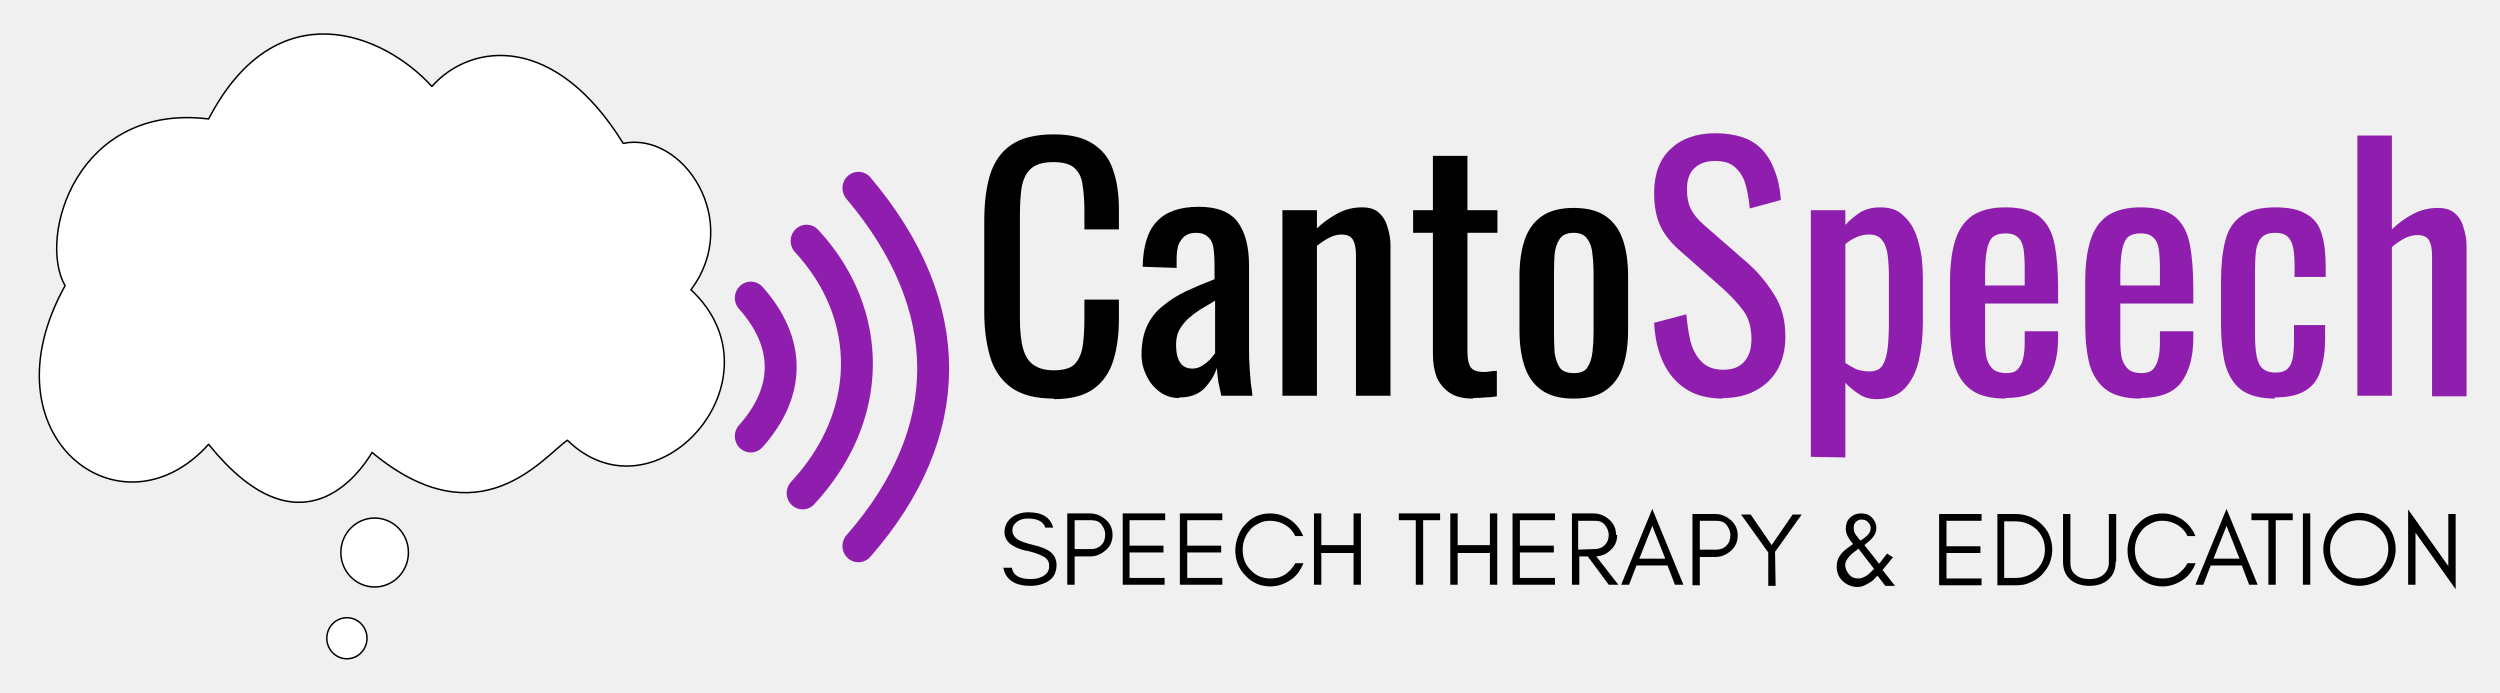
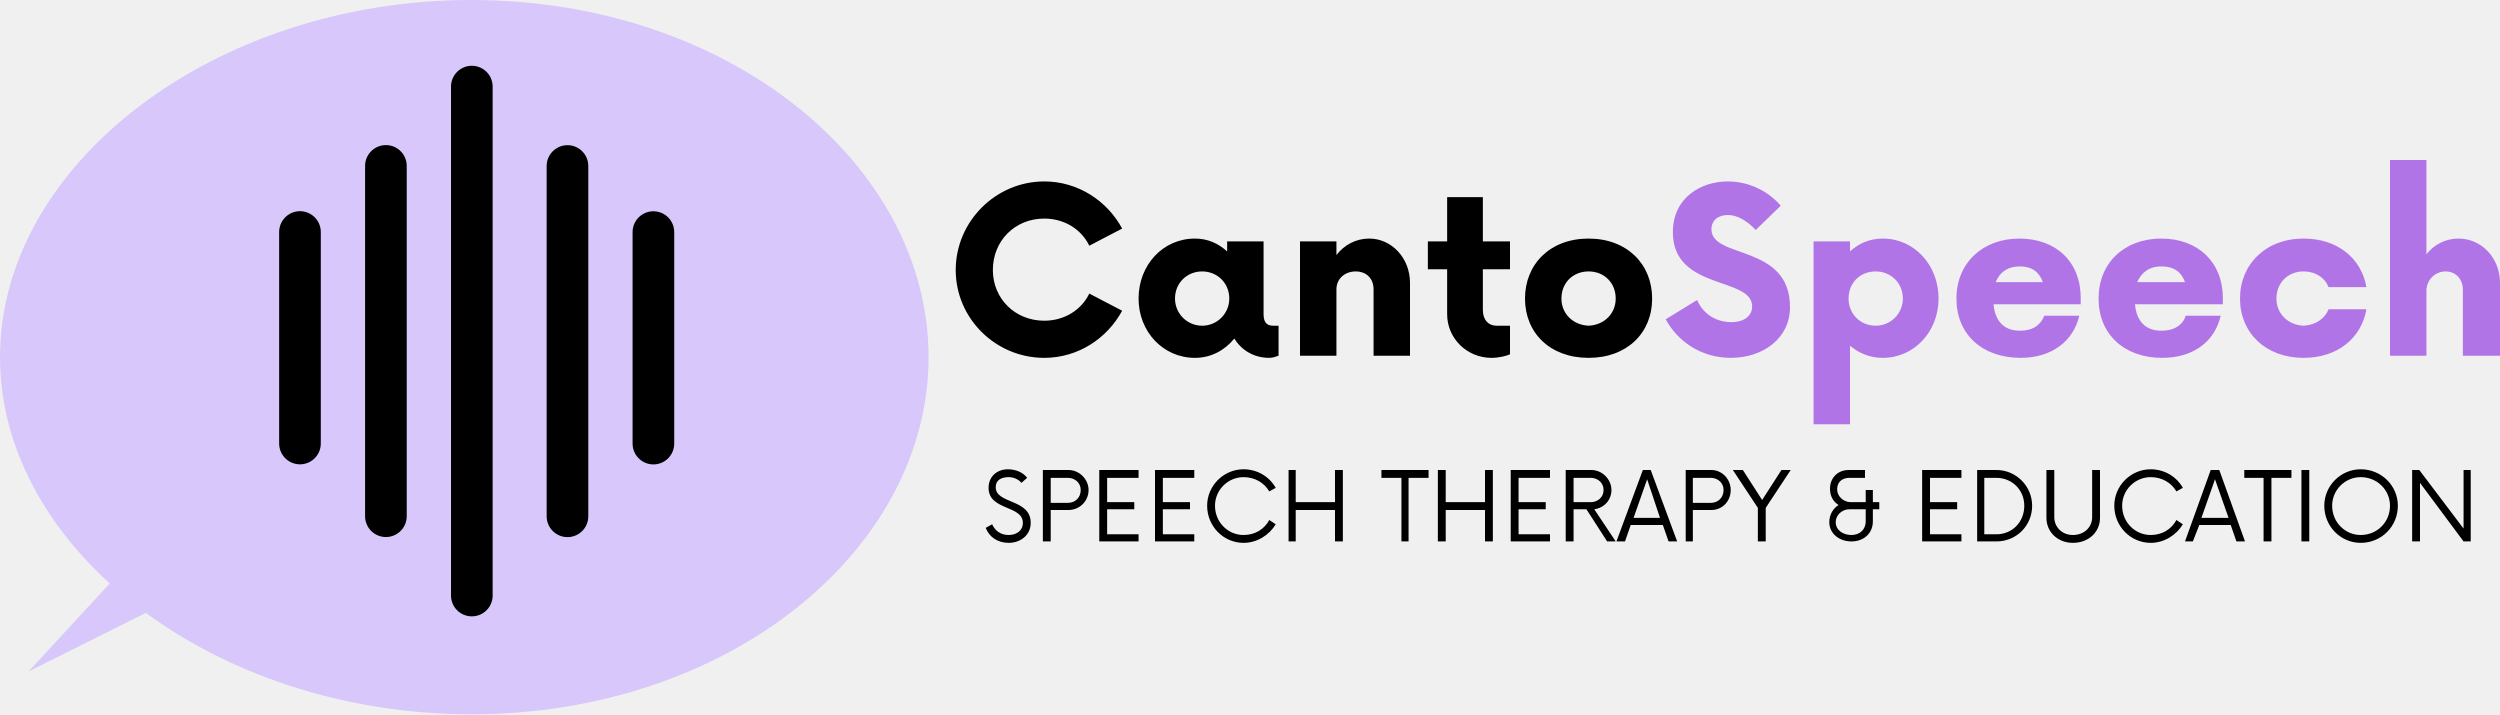
- <svg xmlns="http://www.w3.org/2000/svg" width="830" height="230" viewBox="0 0 830 230" version="1.1" id="svg1" xml:space="preserve">
+ <svg xmlns="http://www.w3.org/2000/svg" version="1.1" id="svg1" width="350" height="100" viewBox="0 0 350 100">
  <defs id="defs1" />
-   <g id="layer1" transform="matrix(1.878325,0,0,1.878325,-113.7401,-186.0484)">
-     <path style="font-size:18.456px;font-family:'Glacial Indifference';-inkscape-font-specification:'Glacial Indifference, Normal';stroke:#8f1eae;stroke-width:0" d="m 242.1,196.4 c 1.6,0.4 2.7,0.8 3.3,1.3 0.4,0.3 0.6,0.8 0.6,1.3 0,0.5 -0.1,0.9 -0.3,1.2 -0.6,0.8 -1.6,1.2 -3,1.2 -2,0 -3.1,-0.7 -3.3,-2 h -1.5 c 0.4,2.1 2,3.2 4.8,3.2 1.2,0 2.3,-0.3 3.1,-0.8 1,-0.6 1.5,-1.6 1.5,-2.9 0,-1 -0.4,-1.8 -1.2,-2.4 -0.6,-0.4 -1.5,-0.8 -2.8,-1.1 -1.3,-0.3 -2.1,-0.6 -2.5,-0.8 -0.8,-0.4 -1.3,-1 -1.3,-1.8 0,-0.4 0.1,-0.8 0.3,-1 0.5,-0.7 1.3,-1.1 2.5,-1.1 1.7,0 2.7,0.6 3,1.6 h 1.4 c -0.5,-1.8 -1.9,-2.7 -4.4,-2.7 -1.1,0 -2.1,0.3 -2.9,0.9 -0.8,0.6 -1.3,1.5 -1.3,2.6 0,1.6 1.3,2.7 3.8,3.3 z m 8.4,-0.3 V 191 h 2.9 c 0.8,0 1.4,0.2 1.8,0.7 0.4,0.5 0.7,1.1 0.7,1.8 0,0.8 -0.2,1.4 -0.7,1.9 -0.5,0.5 -1.1,0.7 -1.8,0.7 z m 6.7,-2.5 c 0,-1.1 -0.4,-2 -1.2,-2.7 -0.8,-0.7 -1.7,-1.1 -2.8,-1.1 h -4 v 12.6 h 1.3 v -5 h 2.7 c 1.1,0 2,-0.4 2.8,-1.1 0.8,-0.7 1.2,-1.6 1.2,-2.7 z m 9.2,8.8 v -1.2 h -6.2 v -4.5 h 6 v -1.2 h -6 V 191 h 6.3 v -1.2 H 259 v 12.6 z m 10.2,0 v -1.2 h -6.2 v -4.5 h 6 v -1.2 h -6 V 191 h 6.2 v -1.2 h -7.5 v 12.6 z m 14.3,-3.8 h -1.4 c -0.4,0.8 -1.1,1.5 -1.8,2 -0.8,0.5 -1.6,0.7 -2.6,0.7 -1.4,0 -2.6,-0.5 -3.5,-1.5 -1,-1 -1.4,-2.2 -1.4,-3.6 0,-1.4 0.5,-2.6 1.4,-3.6 0.4,-0.5 1,-0.8 1.6,-1.1 0.6,-0.3 1.2,-0.4 1.8,-0.4 0.6,0 1.1,0.1 1.5,0.2 1.3,0.4 2.4,1.2 3,2.5 h 1.4 c -0.5,-1.2 -1.2,-2.1 -2.3,-2.9 -1.1,-0.7 -2.2,-1.1 -3.5,-1.1 -1.8,0 -3.2,0.6 -4.4,1.9 -0.6,0.6 -1,1.3 -1.3,2.1 -0.3,0.8 -0.5,1.6 -0.5,2.5 0,1.8 0.6,3.3 1.8,4.5 1.2,1.3 2.7,1.9 4.4,1.9 1.3,0 2.4,-0.4 3.5,-1.1 1.1,-0.7 1.8,-1.7 2.3,-2.9 z m 3.2,3.8 v -5.6 h 5.7 v 5.6 h 1.3 v -12.6 h -1.3 v 5.6 h -5.7 v -5.6 h -1.3 v 12.6 z M 307.8,191 h 3 v 11.4 h 1.3 V 191 h 3 v -1.2 h -3 -1.3 -3 z m 10.4,11.4 v -5.6 h 5.7 v 5.6 h 1.3 v -12.6 h -1.3 v 5.6 h -5.7 v -5.6 h -1.3 v 12.6 z m 17.2,0 v -1.2 h -6.2 v -4.5 h 6 v -1.2 h -6 V 191 h 6.2 v -1.2 h -7.5 v 12.6 z m 4.1,-6.2 v -5.1 h 2.9 c 0.8,0 1.4,0.2 1.8,0.7 0.4,0.5 0.7,1.1 0.7,1.8 0,0.7 -0.2,1.3 -0.7,1.8 -0.5,0.5 -1.1,0.7 -1.8,0.7 z m 6.7,-2.6 c 0,-1.1 -0.4,-2 -1.2,-2.7 -0.8,-0.7 -1.7,-1.1 -2.8,-1.1 h -3.8 v 12.6 h 1.3 v -5 h 1.5 l 3.7,5 h 1.7 l -3.9,-5 c 1,-0.1 1.8,-0.4 2.5,-1.1 0.8,-0.7 1.2,-1.6 1.2,-2.7 z m 4.1,4.2 2.3,-5.8 2.3,5.8 z m 7.8,4.6 -5.5,-13.4 -5.5,13.4 h 1.4 l 1.3,-3.4 h 5.5 l 1.3,3.4 z m 2.9,-6.2 v -5.1 h 2.9 c 0.8,0 1.4,0.2 1.8,0.7 0.4,0.5 0.7,1.1 0.7,1.8 0,0.8 -0.2,1.4 -0.7,1.9 -0.5,0.5 -1.1,0.7 -1.8,0.7 z m 6.7,-2.5 c 0,-1.1 -0.4,-2 -1.2,-2.7 -0.8,-0.7 -1.7,-1.1 -2.8,-1.1 h -4 v 12.6 h 1.3 v -5 h 2.7 c 1.1,0 2,-0.4 2.8,-1.1 0.8,-0.7 1.2,-1.6 1.2,-2.7 z m 6.6,2.9 4.7,-6.6 h -1.6 l -3.7,5.4 -3.7,-5.4 h -1.7 l 4.8,6.7 v 5.9 h 1.3 z m 14.8,-0.5 2.7,3.5 c -0.2,0.2 -0.4,0.4 -0.6,0.6 -0.8,0.8 -1.6,1.1 -2.2,1.1 -0.6,0 -1.2,-0.2 -1.6,-0.7 -0.4,-0.5 -0.7,-1 -0.7,-1.7 0,-0.5 0.3,-1.1 0.9,-1.7 0.3,-0.3 0.8,-0.7 1.5,-1.2 z m -0.1,-2 c -0.6,-0.6 -0.8,-1.1 -0.8,-1.7 0,-0.5 0.1,-0.9 0.5,-1.2 0.3,-0.2 0.6,-0.4 1,-0.3 0.4,0 0.7,0.1 1,0.4 0.3,0.3 0.5,0.6 0.5,1.1 0,0.5 -0.2,0.9 -0.6,1.3 -0.2,0.2 -0.4,0.3 -0.6,0.5 -0.2,0.1 -0.4,0.3 -0.6,0.4 -0.1,-0.1 -0.3,-0.3 -0.4,-0.5 z m 6.2,3.5 -1.1,-0.7 -0.7,0.9 c -0.2,0.3 -0.5,0.6 -0.7,0.9 l -2.6,-3.3 c 0.2,-0.2 0.5,-0.4 0.7,-0.6 1,-0.8 1.4,-1.6 1.4,-2.4 0,-0.8 -0.3,-1.4 -0.8,-1.9 -0.5,-0.5 -1.1,-0.7 -1.9,-0.7 -0.8,0 -1.5,0.3 -2,0.8 -0.5,0.5 -0.7,1.2 -0.7,1.9 0,0.8 0.4,1.7 1.3,2.7 -0.4,0.3 -0.7,0.5 -1.1,0.8 -1.2,0.9 -1.8,1.9 -1.8,3.1 0,1.1 0.3,1.9 1,2.6 0.3,0.3 0.7,0.6 1.2,0.8 0.4,0.2 1,0.3 1.5,0.3 0.6,0 1.2,-0.2 2,-0.7 0.4,-0.2 0.9,-0.6 1.5,-1.3 l 1.4,1.8 h 1.7 l -2.2,-2.8 c 0.9,-1.1 1.5,-1.8 1.7,-2.1 z m 15.6,4.9 v -1.2 h -6.2 v -4.5 h 6 v -1.2 h -6 v -4.5 h 6.2 v -1.2 h -7.5 v 12.6 z m 12.5,-6.3 c 0,-0.9 -0.2,-1.7 -0.5,-2.5 -0.3,-0.8 -0.8,-1.4 -1.4,-2 -0.6,-0.6 -1.3,-1 -2,-1.3 -0.8,-0.3 -1.6,-0.5 -2.5,-0.5 h -3.3 v 12.6 h 3.3 c 0.9,0 1.7,-0.1 2.5,-0.5 0.8,-0.3 1.5,-0.8 2,-1.3 0.6,-0.6 1,-1.2 1.4,-2 0.3,-0.8 0.5,-1.6 0.5,-2.5 z m -1.3,0 c 0,1.4 -0.5,2.6 -1.5,3.6 -1,0.9 -2.2,1.4 -3.7,1.4 h -2 v -10 h 2 c 1.4,0 2.7,0.5 3.7,1.4 1,1 1.5,2.2 1.5,3.6 z m 12.6,2.1 v -8.4 h -1.3 v 8.6 c 0,0.5 -0.1,0.9 -0.3,1.3 -0.5,1 -1.6,1.6 -3.1,1.6 -1,0 -1.8,-0.2 -2.4,-0.7 -0.7,-0.5 -1,-1.2 -1,-2.2 v -8.6 h -1.3 v 8.4 c 0,1.4 0.4,2.4 1.3,3.2 0.8,0.7 2,1.1 3.4,1.1 1.4,0 2.5,-0.4 3.3,-1.1 0.9,-0.8 1.3,-1.8 1.3,-3.2 z m 14,0.3 h -1.4 c -0.4,0.8 -1.1,1.5 -1.8,2 -0.8,0.5 -1.6,0.7 -2.6,0.7 -1.4,0 -2.6,-0.5 -3.5,-1.5 -1,-1 -1.4,-2.2 -1.4,-3.6 0,-1.4 0.5,-2.6 1.4,-3.6 0.4,-0.5 1,-0.8 1.6,-1.1 0.6,-0.3 1.2,-0.4 1.8,-0.4 0.6,0 1.1,0.1 1.5,0.2 1.3,0.4 2.4,1.2 3,2.5 h 1.4 c -0.5,-1.2 -1.2,-2.1 -2.3,-2.9 -1.1,-0.7 -2.2,-1.1 -3.5,-1.1 -1.8,0 -3.2,0.6 -4.4,1.9 -0.6,0.6 -1,1.3 -1.3,2.1 -0.3,0.8 -0.5,1.6 -0.5,2.5 0,1.8 0.6,3.3 1.8,4.5 1.2,1.3 2.7,1.9 4.4,1.9 1.3,0 2.4,-0.4 3.5,-1.1 1.1,-0.7 1.8,-1.7 2.3,-2.9 z m 3.2,-0.8 2.3,-5.8 2.3,5.8 z m 7.8,4.6 -5.5,-13.4 -5.5,13.4 h 1.4 l 1.3,-3.4 h 5.5 l 1.3,3.4 z M 458.5,191 h 3 v 11.4 h 1.3 V 191 h 3 v -1.2 h -3 -1.3 -3 z m 10.4,11.4 v -12.6 h -1.3 v 12.6 z m 13.8,-6.3 c 0,1.4 -0.5,2.7 -1.5,3.7 -1,1 -2.2,1.5 -3.7,1.5 -1.4,0 -2.6,-0.5 -3.6,-1.5 -1,-1 -1.5,-2.2 -1.5,-3.7 0,-1.4 0.5,-2.6 1.5,-3.6 1,-1 2.2,-1.5 3.6,-1.5 1.4,0 2.6,0.5 3.7,1.5 1,1 1.5,2.2 1.5,3.6 z m 1.3,0 c 0,-0.9 -0.2,-1.7 -0.5,-2.5 -0.3,-0.8 -0.8,-1.5 -1.4,-2 -0.6,-0.6 -1.3,-1 -2,-1.4 -0.8,-0.3 -1.6,-0.5 -2.5,-0.5 -0.9,0 -1.7,0.2 -2.5,0.5 -0.8,0.3 -1.5,0.8 -2,1.4 -0.6,0.6 -1.1,1.3 -1.4,2 -0.3,0.8 -0.5,1.6 -0.5,2.5 0,0.9 0.2,1.7 0.5,2.5 0.3,0.8 0.8,1.5 1.4,2.1 0.6,0.6 1.3,1.1 2,1.4 0.8,0.3 1.6,0.5 2.5,0.5 0.9,0 1.7,-0.2 2.5,-0.5 0.8,-0.3 1.5,-0.8 2,-1.4 0.6,-0.6 1.1,-1.3 1.4,-2.1 0.3,-0.8 0.5,-1.6 0.5,-2.5 z m 3.5,-2.9 7.1,10 v -13.3 h -1.3 v 9.2 l -7.1,-10 v 13.3 h 1.3 z" id="text2" aria-label="SPEECH THERAPY &amp; EDUCATION" />
-     <g id="text1" style="font-size:6.389px;fill:#8f1eae;stroke:#8f1eae;stroke-width:0" aria-label="CantoSpeech" transform="translate(190.5261,-155.6988)">
-       <path style="font-size:56.788px;font-family:Oswald;-inkscape-font-specification:'Oswald, Normal';fill:#8f1eae;stroke:#000000;stroke-width:0;stroke-opacity:1" d="m 174.6,325.2 q -4,0 -6.6,-1.7 -2.6,-1.7 -4,-4.7 -1.4,-3 -1.6,-7 l 5.7,-1.5 q 0.2,2.4 0.7,4.7 0.6,2.3 2,3.7 1.4,1.4 3.8,1.4 2.5,0 3.7,-1.4 1.3,-1.4 1.3,-4 0,-3.1 -1.4,-5 -1.4,-1.9 -3.6,-3.9 l -7.7,-6.8 q -2.3,-2 -3.4,-4.3 -1.1,-2.4 -1.1,-5.8 0,-5.1 2.9,-7.8 2.9,-2.8 7.9,-2.8 2.7,0 4.8,0.7 2.1,0.7 3.5,2.2 1.4,1.5 2.2,3.7 0.9,2.2 1.1,5.2 l -5.5,1.5 q -0.2,-2.3 -0.7,-4.1 -0.5,-1.9 -1.8,-3.1 -1.2,-1.2 -3.6,-1.2 -2.4,0 -3.7,1.3 -1.3,1.2 -1.3,3.7 0,2.1 0.7,3.5 0.7,1.4 2.3,2.8 l 7.8,6.8 q 2.6,2.3 4.6,5.5 2,3.1 2,7.4 0,3.4 -1.4,5.9 -1.4,2.4 -3.9,3.7 -2.4,1.3 -5.7,1.3 z m 15.5,10.3 v -43.6 h 6.1 v 2.6 q 1.1,-1.2 2.6,-2.2 1.5,-0.9 3.6,-0.9 2.6,0 4,1.4 1.5,1.3 2.3,3.4 0.7,2 1,4.1 0.2,2 0.2,3.5 v 8 q 0,3.5 -0.7,6.6 -0.7,3.1 -2.5,5 -1.8,1.9 -5,1.9 -1.8,0 -3.1,-0.9 -1.4,-0.9 -2.4,-2 v 13.2 z m 10.4,-15.1 q 1.6,0 2.3,-1.1 0.7,-1.2 0.9,-3.2 0.2,-2 0.2,-4.4 v -8 q 0,-2 -0.2,-3.7 -0.2,-1.8 -1,-2.8 -0.7,-1 -2.3,-1 -1.2,0 -2.3,0.5 -1.1,0.5 -1.9,1.2 v 21 q 0.9,0.6 1.9,1.1 1.1,0.4 2.4,0.4 z m 24,4.8 q -3.9,0 -6,-1.5 -2.1,-1.5 -3,-4.4 -0.8,-3 -0.8,-7.2 v -7.5 q 0,-4.4 0.9,-7.3 0.9,-2.9 3,-4.4 2.2,-1.5 5.9,-1.5 4.1,0 6.1,1.7 2,1.7 2.6,4.9 0.6,3.2 0.6,7.7 v 2.7 h -12.9 v 6.6 q 0,2 0.3,3.2 0.4,1.2 1.2,1.9 0.9,0.6 2.2,0.6 1.4,0 2,-0.6 0.7,-0.7 1,-1.9 0.3,-1.2 0.3,-2.9 v -2 h 5.9 v 1.2 q 0,4.9 -2.1,7.8 -2.1,2.8 -7.2,2.8 z m -3.6,-20 h 7 v -3 q 0,-2 -0.2,-3.4 -0.2,-1.4 -1,-2.1 -0.7,-0.7 -2.2,-0.7 -1.5,0 -2.3,0.7 -0.7,0.7 -1,2.3 -0.3,1.6 -0.3,4.4 z m 27.5,20 q -3.9,0 -6,-1.5 -2.1,-1.5 -3,-4.4 -0.8,-3 -0.8,-7.2 v -7.5 q 0,-4.4 0.9,-7.3 0.9,-2.9 3,-4.4 2.2,-1.5 5.9,-1.5 4.1,0 6.1,1.7 2,1.7 2.6,4.9 0.6,3.2 0.6,7.7 v 2.7 h -12.9 v 6.6 q 0,2 0.3,3.2 0.4,1.2 1.2,1.9 0.9,0.6 2.2,0.6 1.4,0 2,-0.6 0.7,-0.7 1,-1.9 0.3,-1.2 0.3,-2.9 v -2 h 5.9 v 1.2 q 0,4.9 -2.1,7.8 -2.1,2.8 -7.2,2.8 z m -3.6,-20 h 7 v -3 q 0,-2 -0.2,-3.4 -0.2,-1.4 -1,-2.1 -0.7,-0.7 -2.2,-0.7 -1.5,0 -2.3,0.7 -0.7,0.7 -1,2.3 -0.3,1.6 -0.3,4.4 z m 27.4,20 q -4,0 -6.1,-1.6 -2,-1.6 -2.8,-4.6 -0.7,-3 -0.7,-6.9 v -7.6 q 0,-4.1 0.7,-7 0.7,-3 2.8,-4.5 2.1,-1.6 6.1,-1.6 3.6,0 5.5,1.2 2,1.1 2.7,3.5 0.7,2.3 0.7,5.7 v 1.9 h -5.5 v -2 q 0,-2.2 -0.3,-3.4 -0.3,-1.2 -1,-1.8 -0.7,-0.6 -2.1,-0.6 -1.5,0 -2.3,0.7 -0.8,0.7 -1.1,2.3 -0.2,1.6 -0.2,4.4 v 10.3 q 0,4.2 0.8,5.6 0.8,1.4 2.8,1.4 1.5,0 2.2,-0.7 0.7,-0.7 0.9,-2 0.2,-1.3 0.2,-3 v -2.7 h 5.5 v 2.3 q 0,3.3 -0.8,5.7 -0.7,2.4 -2.7,3.6 -1.9,1.2 -5.5,1.2 z m 14.5,-0.5 v -46 h 6.1 v 16.6 q 1.6,-1.6 3.7,-2.7 2,-1.1 4.5,-1.1 1.9,0 3,1 1.1,1 1.5,2.6 0.5,1.5 0.5,3.1 v 26.6 h -6.1 V 300 q 0,-1.8 -0.5,-2.7 -0.5,-1 -2.1,-1 -1.1,0 -2.3,0.6 -1.1,0.6 -2.2,1.5 v 26.3 z" id="path8" transform="translate(1.9997734e-6)" />
-       <path style="font-size:56.788px;font-family:Oswald;-inkscape-font-specification:'Oswald, Normal';fill:#000000;stroke:#8f1eae;stroke-width:0" d="m 56.3,325.2 q -4.9,0 -7.6,-2 -2.7,-2 -3.7,-5.5 -1,-3.5 -1,-7.7 v -16.2 q 0,-4.7 1,-8.1 1.1,-3.5 3.7,-5.3 2.7,-1.9 7.6,-1.9 4.3,0 6.8,1.6 2.6,1.6 3.6,4.5 1.1,3 1.1,7.1 v 3.6 h -6.1 v -3.2 q 0,-2.6 -0.3,-4.5 -0.2,-2 -1.4,-3.1 -1.1,-1.1 -3.8,-1.1 -2.7,0 -4,1.2 -1.2,1.1 -1.6,3.3 -0.3,2.1 -0.3,4.9 V 311 q 0,3.5 0.6,5.5 0.6,2 1.9,2.8 1.3,0.9 3.5,0.9 2.6,0 3.7,-1.1 1.1,-1.2 1.4,-3.2 0.3,-2 0.3,-4.8 v -3.4 h 6.1 v 3.4 q 0,4.2 -1,7.4 -1,3.2 -3.5,5 -2.5,1.8 -7,1.8 z m 22.1,-0.1 q -1.9,0 -3.4,-1.1 -1.5,-1.1 -2.3,-2.8 -0.9,-1.8 -0.9,-3.7 0,-3.1 1,-5.2 1,-2.1 2.8,-3.5 1.8,-1.5 4.1,-2.6 2.4,-1.1 5,-2.1 v -2.3 q 0,-2 -0.2,-3.3 -0.2,-1.3 -1,-1.9 -0.7,-0.7 -2.1,-0.7 -1.2,0 -2,0.6 -0.7,0.6 -1.1,1.6 -0.3,1 -0.3,2.4 v 1.6 l -6,-0.2 q 0.1,-5.5 2.5,-8 2.4,-2.6 7.4,-2.6 4.9,0 6.9,2.7 2,2.7 2,7.7 v 15 q 0,1.5 0.1,3 0.1,1.4 0.2,2.7 0.2,1.2 0.3,2.3 h -5.5 q -0.2,-0.9 -0.5,-2.3 -0.2,-1.4 -0.3,-2.6 -0.6,1.9 -2.2,3.6 -1.6,1.6 -4.4,1.6 z m 2.4,-5.2 q 0.9,0 1.7,-0.5 0.8,-0.5 1.4,-1.1 0.6,-0.7 0.9,-1.1 v -9.3 q -1.4,0.8 -2.7,1.6 -1.2,0.8 -2.2,1.7 -0.9,0.9 -1.5,2 -0.5,1.1 -0.5,2.5 0,2 0.7,3.1 0.7,1.1 2.2,1.1 z m 15.9,4.8 v -32.8 h 6.1 v 3.2 q 1.6,-1.5 3.6,-2.6 2,-1.1 4.4,-1.1 2,0 3,1 1.1,1 1.5,2.6 0.5,1.5 0.5,3.1 v 26.6 h -6.1 v -24.8 q 0,-1.8 -0.5,-2.7 -0.5,-1 -2.1,-1 -1,0 -2.2,0.6 -1.1,0.6 -2.1,1.4 v 26.5 z m 33.7,0.5 q -2.6,0 -4.1,-1 -1.5,-1 -2.3,-2.7 -0.7,-1.8 -0.7,-4.1 v -21.5 h -3.5 v -4 h 3.5 v -9.6 h 6.1 v 9.6 h 5.3 v 4 h -5.3 v 21 q 0,1.9 0.6,2.8 0.6,0.8 2.4,0.8 0.5,0 1,-0.1 0.6,-0.1 1.2,-0.1 v 4.5 q -1.1,0.2 -2.1,0.2 -1,0.1 -2.1,0.1 z m 17.8,0 q -3.6,0 -5.7,-1.5 -2.1,-1.5 -3,-4.2 -0.9,-2.7 -0.9,-6.4 v -9.5 q 0,-3.7 0.9,-6.4 0.9,-2.7 3,-4.2 2.1,-1.5 5.7,-1.5 3.6,0 5.7,1.5 2.1,1.5 3,4.2 0.9,2.7 0.9,6.4 v 9.5 q 0,3.7 -0.9,6.4 -0.9,2.7 -3,4.2 -2,1.5 -5.7,1.5 z m 0,-4.5 q 1.8,0 2.4,-1 0.7,-1 0.9,-2.7 0.2,-1.7 0.2,-3.5 v -10.3 q 0,-1.9 -0.2,-3.5 -0.1,-1.6 -0.9,-2.7 -0.7,-1.1 -2.4,-1.1 -1.8,0 -2.5,1.1 -0.7,1 -0.9,2.7 -0.1,1.6 -0.1,3.5 v 10.3 q 0,1.8 0.1,3.5 0.2,1.6 0.9,2.7 0.7,1 2.5,1 z" id="path7" transform="translate(1.9997734e-6)" />
+   <g id="layer2" style="display:inline" transform="translate(-1,-4)">
+     <g id="g12" style="fill:#d8c7fa;fill-opacity:1;stroke:none">
+       <path d="M 67,4 C 31,4 1,27 1,54 C 1,81 31,104 67,104 C 103,104 131,81 131,54 C 131,27 103,4 67,4 Z" style="fill:#d8c7fa;fill-opacity:1;stroke:none;stroke-width:0.526;stroke-linecap:round;stroke-linejoin:round;stroke-miterlimit:0" id="path2" />
+       <path style="fill:#d8c7fa;fill-opacity:1;stroke:none;stroke-width:0.5;stroke-linecap:round;stroke-linejoin:round;stroke-miterlimit:0" d="M 23,89 L 5,98 L 17,85" id="path3" />
    </g>
-     <g id="g1" transform="matrix(0.704638,0,0,0.718808,66.48807,103.9383)">
-       <g id="g4">
-         <path style="display:inline;fill:none;fill-opacity:0.533;stroke:#8f1eae;stroke-width:8;stroke-linecap:round;stroke-linejoin:miter;stroke-dasharray:none;stroke-opacity:1" d="m 207,39 c 25,29 25,60 0,88" id="path6" transform="translate(-0.0939021,0.4550259)" />
-         <path style="display:inline;fill:none;fill-opacity:0.533;stroke:#8f1eae;stroke-width:8;stroke-linecap:round;stroke-linejoin:miter;stroke-dasharray:none;stroke-opacity:1" d="m 194,52 c 17,18 17,43 -1,62" id="path5" transform="translate(-0.0939021,0.4550259)" />
-         <path style="display:inline;fill:none;fill-opacity:0.533;stroke:#8f1eae;stroke-width:8;stroke-linecap:round;stroke-linejoin:miter;stroke-dasharray:none;stroke-opacity:1" d="m 180,66 c 10,11 10,23 0,34" id="path4" transform="translate(-0.0939021,0.4550259)" />
-       </g>
-       <g id="g2" style="fill:#ffffff;fill-opacity:1;stroke-width:0.374;stroke-dasharray:none">
-         <g id="g3" style="fill:#ffffff;fill-opacity:1;stroke-width:0.374;stroke-dasharray:none">
-           <ellipse style="display:inline;fill:#ffffff;fill-opacity:1;stroke:#000000;stroke-width:0.374;stroke-linecap:round;stroke-linejoin:round;stroke-miterlimit:0;stroke-dasharray:none;stroke-opacity:1;paint-order:normal" id="path3" cy="149.687" cx="78.692" transform="translate(-0.0939021,0.4550259)" rx="5.04" ry="5.046" />
-           <ellipse style="display:inline;fill:#ffffff;fill-opacity:1;stroke:#000000;stroke-width:0.374;stroke-linecap:round;stroke-linejoin:round;stroke-miterlimit:0;stroke-dasharray:none;stroke-opacity:1;paint-order:normal" id="path2" cx="85.648" cy="128.605" transform="translate(-0.0939021,0.4550259)" rx="8.474" ry="8.474" />
-         </g>
-         <path style="display:inline;fill:#ffffff;fill-opacity:1;stroke:#000000;stroke-width:0.374;stroke-linecap:round;stroke-linejoin:round;stroke-miterlimit:0;stroke-dasharray:none;stroke-opacity:1;paint-order:normal" d="m 8,63 c -21,37 14,63 36,39 23,28 38,7 41,2 27,22 43,1 49,-3 22,21 55,-15 31,-37 C 178,47 163,25 148,28 131,1 110,3 100,14 88,1 61,-10 44,22 11,18 1,51 8,63 Z" id="path1" transform="translate(-0.0939021,0.4550259)" />
-       </g>
+     <g id="g9" style="stroke:#000000;stroke-width:6.3;stroke-dasharray:none;stroke-opacity:1" transform="matrix(0.9253395,0,0,0.9253395,5.057194,4.09346)">
+       <path style="display:inline;fill:#000000;fill-opacity:0.6;stroke:#000000;stroke-width:6.3;stroke-linecap:round;stroke-linejoin:round;stroke-miterlimit:0;stroke-dasharray:none;stroke-opacity:1" d="M 41,35 V 67" id="path10" transform="matrix(-1,0,0,1,135.4717,0.01285014)" />
+       <path style="display:inline;fill:#000000;fill-opacity:0.6;stroke:#000000;stroke-width:6.3;stroke-linecap:round;stroke-linejoin:round;stroke-miterlimit:0;stroke-dasharray:none;stroke-opacity:1" d="M 54,25 V 78" id="path11" transform="matrix(-1,0,0,1,135.4717,0.01285014)" />
+       <path style="display:inline;fill:#000000;fill-opacity:0.6;stroke:#000000;stroke-width:6.3;stroke-linecap:round;stroke-linejoin:round;stroke-miterlimit:0;stroke-dasharray:none;stroke-opacity:1" d="M 67,13 V 90" id="path9" />
+       <path style="fill:#000000;fill-opacity:0.6;stroke:#000000;stroke-width:6.3;stroke-linecap:round;stroke-linejoin:round;stroke-miterlimit:0;stroke-dasharray:none;stroke-opacity:1" d="M 54,25 V 78" id="path8" />
+       <path style="display:inline;fill:#000000;fill-opacity:0.6;stroke:#000000;stroke-width:6.3;stroke-linecap:round;stroke-linejoin:round;stroke-miterlimit:0;stroke-dasharray:none;stroke-opacity:1" d="M 41,35 V 67" id="path7" />
    </g>
  </g>
+   <g id="g1">
+     <path style="font-size:13.333px;font-family:Now;-inkscape-font-specification:'Now, Normal';stroke-width:5.83;stroke-linecap:round;stroke-linejoin:round;stroke-miterlimit:0" d="M 141.2,76 C 142.9,76 144.3,74.9 144.3,73.2 C 144.3,69.8 139.4,70.6 139.4,68.2 C 139.4,67.2 140.2,66.8 141.2,66.8 C 141.9,66.8 142.6,67.1 143,67.6 L 143.8,66.9 C 143.3,66.2 142.3,65.7 141.1,65.7 C 139.6,65.7 138.4,66.7 138.4,68.3 C 138.4,71.5 143.2,70.7 143.2,73.2 C 143.2,74.3 142.3,74.9 141.2,74.9 C 140.1,74.9 139.3,74.3 138.9,73.4 L 138,73.9 C 138.5,75.2 139.7,76 141.2,76 Z M 149.6,65.8 H 146 V 75.8 H 147.1 V 71.4 H 149.6 C 151.1,71.4 152.4,70.2 152.4,68.6 C 152.4,67.1 151.1,65.8 149.6,65.8 Z M 149.5,70.4 H 147.1 V 66.9 H 149.5 C 150.5,66.9 151.3,67.6 151.3,68.6 C 151.3,69.7 150.5,70.4 149.5,70.4 Z M 159.4,66.9 V 65.8 H 153.9 V 75.8 H 159.4 V 74.8 H 155 V 71.3 H 158.8 V 70.3 H 155 V 66.9 Z M 167.2,66.9 V 65.8 H 161.7 V 75.8 H 167.2 V 74.8 H 162.8 V 71.3 H 166.6 V 70.3 H 162.8 V 66.9 Z M 174.1,76 C 176,76 177.7,74.9 178.6,73.4 L 177.7,72.8 C 177,74.1 175.7,74.9 174.1,74.9 C 171.9,74.9 170.1,73.1 170.1,70.8 C 170.1,68.6 171.9,66.8 174.1,66.8 C 175.7,66.8 177,67.6 177.7,68.8 L 178.6,68.3 C 177.7,66.7 176,65.7 174.1,65.7 C 171.3,65.7 169,68 169,70.8 C 169,73.7 171.3,76 174.1,76 Z M 186.9,65.8 V 70.3 H 181.4 V 65.8 H 180.4 V 75.8 H 181.4 V 71.4 H 186.9 V 75.8 H 188 V 65.8 Z M 200,65.8 H 193.4 V 66.9 H 196.2 V 75.8 H 197.2 V 66.9 H 200 Z M 207.9,65.8 V 70.3 H 202.4 V 65.8 H 201.3 V 75.8 H 202.4 V 71.4 H 207.9 V 75.8 H 209 V 65.8 Z M 217,66.9 V 65.8 H 211.5 V 75.8 H 217 V 74.8 H 212.6 V 71.3 H 216.4 V 70.3 H 212.6 V 66.9 Z M 223.2,71.3 C 224.6,71.1 225.6,70 225.6,68.6 C 225.6,67.1 224.3,65.8 222.8,65.8 H 219.2 V 75.8 H 220.3 V 71.3 H 222.1 L 225,75.8 H 226.2 Z M 220.3,70.3 V 66.9 H 222.7 C 223.7,66.9 224.5,67.6 224.5,68.6 C 224.5,69.6 223.7,70.3 222.7,70.3 Z M 233.6,75.8 H 234.8 L 231.1,65.8 H 230 L 226.3,75.8 H 227.5 L 228.3,73.5 H 232.8 Z M 228.7,72.5 L 230.6,67.1 L 232.4,72.5 Z M 239.6,65.8 H 236 V 75.8 H 237 V 71.4 H 239.6 C 241.1,71.4 242.3,70.2 242.3,68.6 C 242.3,67.1 241.1,65.8 239.6,65.8 Z M 239.5,70.4 H 237 V 66.9 H 239.5 C 240.5,66.9 241.3,67.6 241.3,68.6 C 241.3,69.7 240.5,70.4 239.5,70.4 Z M 250.7,65.8 H 249.4 L 246.7,70 L 244,65.8 H 242.6 L 246.1,71.1 V 75.8 H 247.2 V 71.1 Z M 263.1,70.3 H 262.2 V 68.6 H 261.2 V 70.3 H 259.1 C 258.1,70.3 257.2,69.5 257.2,68.5 C 257.2,67.4 258,66.9 258.9,66.9 H 261.1 V 65.8 H 258.8 C 257.3,65.8 256.2,66.9 256.2,68.4 C 256.2,69.4 256.6,70.2 257.4,70.7 C 256.6,71.2 256.1,72.1 256.1,73.1 C 256.1,74.7 257.5,75.8 259.2,75.8 C 261,75.8 262.2,74.6 262.2,73 V 71.3 H 263.1 Z M 259.2,74.9 C 258,74.9 257,74.2 257,73.1 C 257,72.1 257.9,71.3 258.9,71.3 H 261.2 V 73 C 261.2,74.1 260.4,74.9 259.2,74.9 Z M 274.6,66.9 V 65.8 H 269.1 V 75.8 H 274.6 V 74.8 H 270.2 V 71.3 H 274 V 70.3 H 270.2 V 66.9 Z M 276.8,75.8 H 279.5 C 282.3,75.8 284.5,73.6 284.5,70.8 C 284.5,68.1 282.3,65.8 279.5,65.8 H 276.8 Z M 277.8,74.8 V 66.9 H 279.5 C 281.7,66.9 283.4,68.6 283.4,70.8 C 283.4,73.1 281.7,74.8 279.5,74.8 Z M 290.2,76 C 292.4,76 294,74.5 294,72.5 V 65.8 H 292.9 V 72.4 C 292.9,73.8 291.8,74.9 290.2,74.9 C 288.7,74.9 287.6,73.8 287.6,72.4 V 65.8 H 286.5 V 72.5 C 286.5,74.5 288.1,76 290.2,76 Z M 301.1,76 C 303,76 304.7,74.9 305.6,73.4 L 304.7,72.8 C 304,74.1 302.7,74.9 301.1,74.9 C 298.9,74.9 297.1,73.1 297.1,70.8 C 297.1,68.6 298.9,66.8 301.1,66.8 C 302.7,66.8 304,67.6 304.7,68.8 L 305.6,68.3 C 304.7,66.7 303,65.7 301.1,65.7 C 298.3,65.7 296,68 296,70.8 C 296,73.7 298.3,76 301.1,76 Z M 313.1,75.8 H 314.3 L 310.7,65.8 H 309.5 L 305.9,75.8 H 307 L 307.9,73.5 H 312.3 Z M 308.2,72.5 L 310.1,67.1 L 312,72.5 Z M 320.8,65.8 H 314.2 V 66.9 H 316.9 V 75.8 H 318 V 66.9 H 320.8 Z M 322.2,75.8 H 323.3 V 65.8 H 322.2 Z M 330.5,76 C 333.4,76 335.7,73.7 335.7,70.8 C 335.7,68 333.4,65.7 330.5,65.7 C 327.7,65.7 325.4,68 325.4,70.8 C 325.4,73.7 327.7,76 330.5,76 Z M 330.5,74.9 C 328.3,74.9 326.5,73.1 326.5,70.8 C 326.5,68.6 328.3,66.8 330.5,66.8 C 332.8,66.8 334.6,68.6 334.6,70.8 C 334.6,73.1 332.8,74.9 330.5,74.9 Z M 344.9,65.8 V 74 L 338.7,65.8 H 337.7 V 75.8 H 338.8 V 67.6 L 344.9,75.8 H 345.9 V 65.8 Z" id="text2" aria-label="SPEECH THERAPY &amp; EDUCATION" />
+     <path style="font-weight:bold;font-size:32px;font-family:Now;-inkscape-font-specification:'Now, Bold';fill:#b174e7;stroke-width:5.83;stroke-linecap:round;stroke-linejoin:round;stroke-miterlimit:0" d="M 242.3,50.1 C 246.8,50.1 250.6,47.4 250.6,43 C 250.6,34.1 239.6,36.3 239.6,32.1 C 239.6,30.8 240.6,30.1 241.9,30.1 C 243.2,30.1 244.6,30.9 245.8,32.2 L 249.3,28.8 C 247.6,26.8 244.9,25.4 241.9,25.4 C 238.1,25.4 234.2,27.7 234.2,32.5 C 234.2,40.7 245.3,38.7 245.3,42.9 C 245.3,44.2 244.2,45.1 242.4,45.1 C 240.2,45.1 238.4,43.9 237.6,42 L 233.2,44.7 C 234.8,47.7 238.1,50.1 242.3,50.1 Z M 263.6,33.4 C 261.7,33.4 260.2,34.1 259,35.2 V 33.8 H 253.9 V 59.4 H 259 V 48.4 C 260.2,49.4 261.7,50.1 263.6,50.1 C 268,50.1 271.4,46.4 271.4,41.8 C 271.4,37.1 268,33.4 263.6,33.4 Z M 262.6,45.6 C 260.4,45.6 258.8,43.9 258.8,41.8 C 258.8,39.6 260.4,38 262.6,38 C 264.7,38 266.4,39.6 266.4,41.8 C 266.4,43.9 264.7,45.6 262.6,45.6 Z M 291.3,41.7 C 291.3,36.7 287.9,33.4 282.7,33.4 C 277.6,33.4 273.9,36.8 273.9,41.8 C 273.9,46.8 277.5,50.1 282.9,50.1 C 287.3,50.1 290.3,47.7 291.1,44.2 H 286.2 C 285.7,45.5 284.6,46.3 282.8,46.3 C 280.5,46.3 279.3,44.9 279.1,42.6 H 291.3 Z M 282.8,37.3 C 284.5,37.3 285.5,38.1 286,39.5 H 279.4 C 279.9,38.2 281,37.3 282.8,37.3 Z M 311.2,41.7 C 311.2,36.7 307.7,33.4 302.6,33.4 C 297.4,33.4 293.8,36.8 293.8,41.8 C 293.8,46.8 297.4,50.1 302.7,50.1 C 307.2,50.1 310.1,47.7 310.9,44.2 H 306 C 305.6,45.5 304.4,46.3 302.6,46.3 C 300.3,46.3 299.1,44.9 298.9,42.6 H 311.2 Z M 302.6,37.3 C 304.4,37.3 305.4,38.1 305.9,39.5 H 299.2 C 299.8,38.2 300.8,37.3 302.6,37.3 Z M 322.5,50.1 C 327.3,50.1 330.6,47.3 331.3,43.3 H 326 C 325.5,44.6 324.2,45.5 322.5,45.6 C 320.3,45.5 318.7,43.9 318.7,41.8 C 318.7,39.6 320.3,38 322.5,38 C 324.2,38 325.5,38.9 326,40.2 H 331.3 C 330.6,36.2 327.3,33.4 322.5,33.4 C 317.2,33.4 313.6,37 313.6,41.8 C 313.6,46.6 317.2,50.1 322.5,50.1 Z M 344.2,33.4 C 342.4,33.4 340.8,34.2 339.7,35.6 V 22.4 H 334.6 V 49.8 H 339.7 V 40.7 C 339.7,39.3 340.8,38 342.4,38 C 343.8,38 344.8,39.1 344.8,40.5 V 49.8 H 350 V 39.6 C 350,36.1 347.4,33.4 344.2,33.4 Z" id="path4" />
+     <path style="font-weight:bold;font-size:32px;font-family:Now;-inkscape-font-specification:'Now, Bold';fill:#000000;stroke-width:5.83;stroke-linecap:round;stroke-linejoin:round;stroke-miterlimit:0" d="M 146.2,50.1 C 150.9,50.1 155,47.4 157.1,43.5 L 152.5,41.1 C 151.4,43.4 149,44.9 146.2,44.9 C 142.1,44.9 139,41.8 139,37.8 C 139,33.7 142.1,30.6 146.2,30.6 C 149,30.6 151.4,32.1 152.5,34.4 L 157.1,32 C 155,28.1 150.9,25.4 146.2,25.4 C 139.4,25.4 133.8,31 133.8,37.8 C 133.8,44.6 139.4,50.1 146.2,50.1 Z M 178.3,45.6 C 177.6,45.6 176.9,45.4 176.9,44 V 33.8 H 171.8 V 35.2 C 170.6,34.1 169.1,33.4 167.3,33.4 C 162.8,33.4 159.4,37.1 159.4,41.8 C 159.4,46.4 162.8,50.1 167.3,50.1 C 169.6,50.1 171.5,49 172.8,47.4 C 173.8,49 175.5,50.1 177.7,50.1 C 178.2,50.1 178.7,49.9 179,49.8 V 45.6 Z M 168.3,45.6 C 166.2,45.6 164.5,43.9 164.5,41.8 C 164.5,39.6 166.2,38 168.3,38 C 170.4,38 172.1,39.6 172.1,41.8 C 172.1,43.9 170.4,45.6 168.3,45.6 Z M 191.7,33.4 C 189.8,33.4 188.2,34.3 187.1,35.7 V 33.8 H 182 V 49.8 H 187.1 V 40.5 C 187.1,39 188.3,38 189.8,38 C 191.3,38 192.3,39 192.3,40.5 V 49.8 H 197.4 V 39.6 C 197.4,36.1 194.8,33.4 191.7,33.4 Z M 211.4,37.7 V 33.8 H 207.6 V 27.6 H 202.6 V 33.8 H 199.9 V 37.7 H 202.6 V 44 C 202.6,47.4 205.4,50.1 208.8,50.1 C 209.9,50.1 211,49.8 211.4,49.6 V 45.6 H 209.5 C 208.4,45.6 207.6,44.8 207.6,43.4 V 37.7 Z M 222.4,50.1 C 227.8,50.1 231.3,46.6 231.3,41.8 C 231.3,37 227.8,33.4 222.4,33.4 C 217,33.4 213.5,37 213.5,41.8 C 213.5,46.6 217,50.1 222.4,50.1 Z M 222.4,45.6 C 220.2,45.5 218.6,43.9 218.6,41.8 C 218.6,39.6 220.2,38 222.4,38 C 224.6,38 226.2,39.6 226.2,41.8 C 226.2,43.9 224.6,45.5 222.4,45.6 Z" id="path1" />
+   </g>
</svg>
